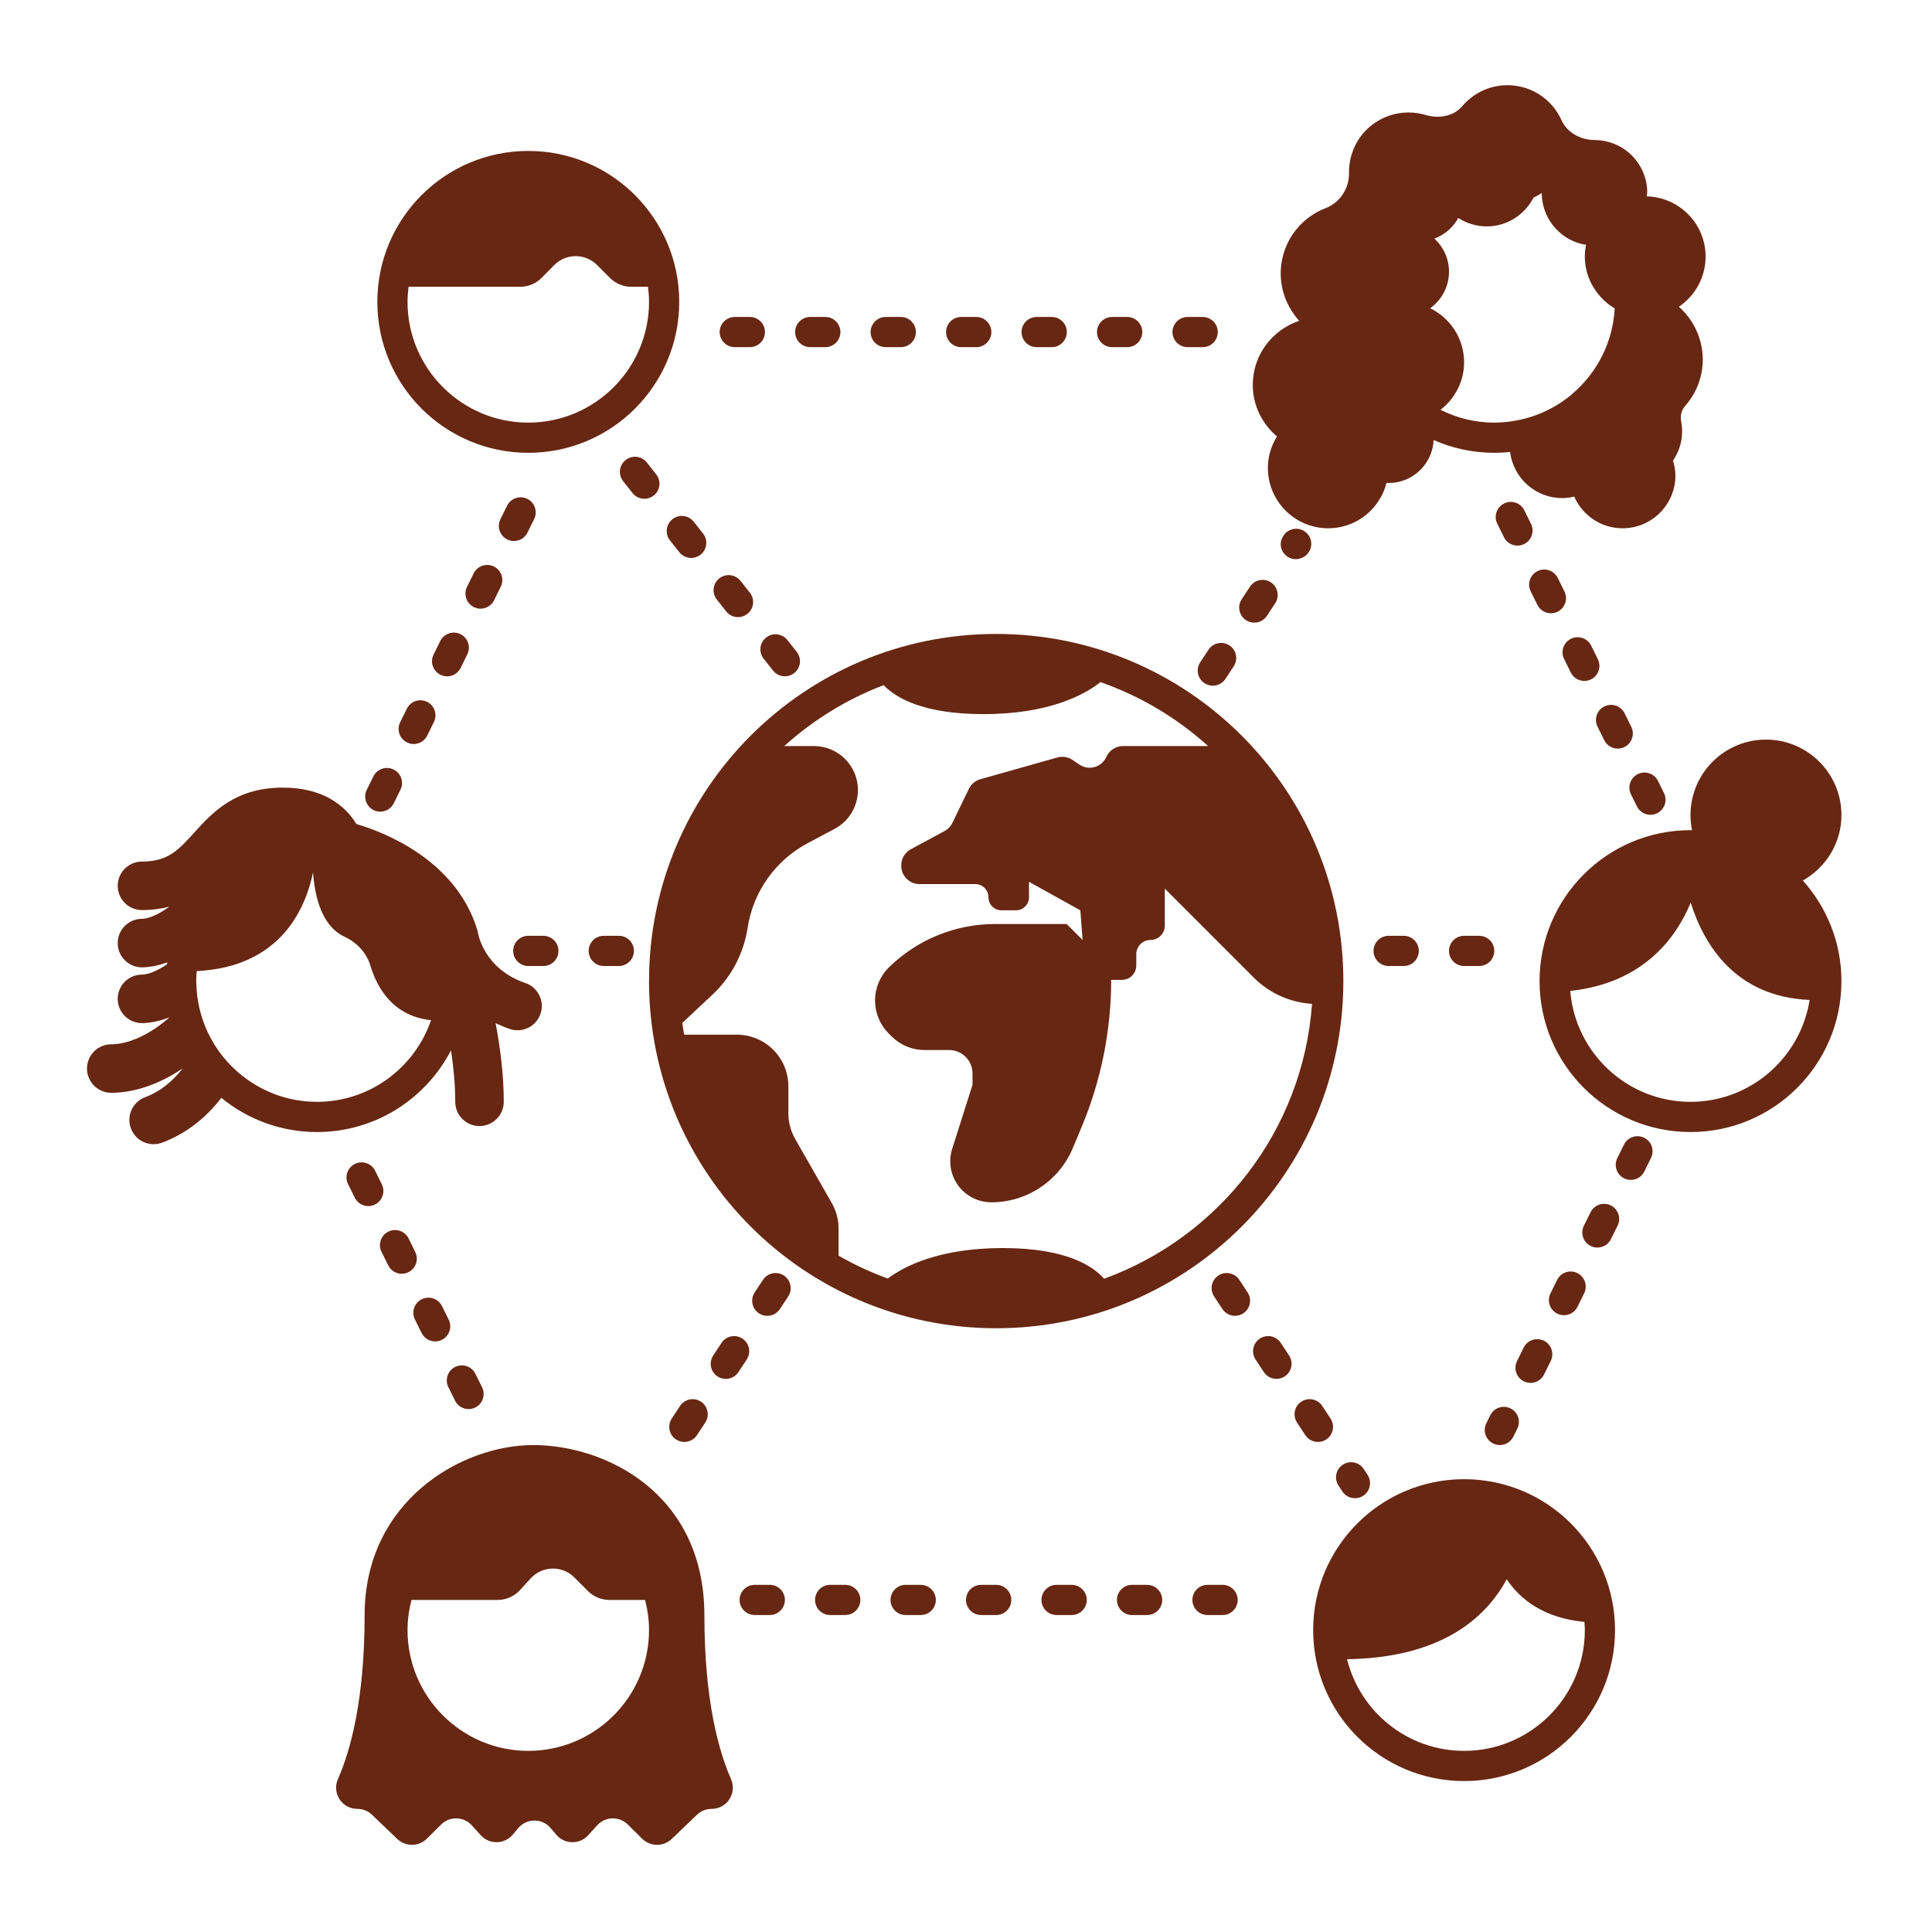
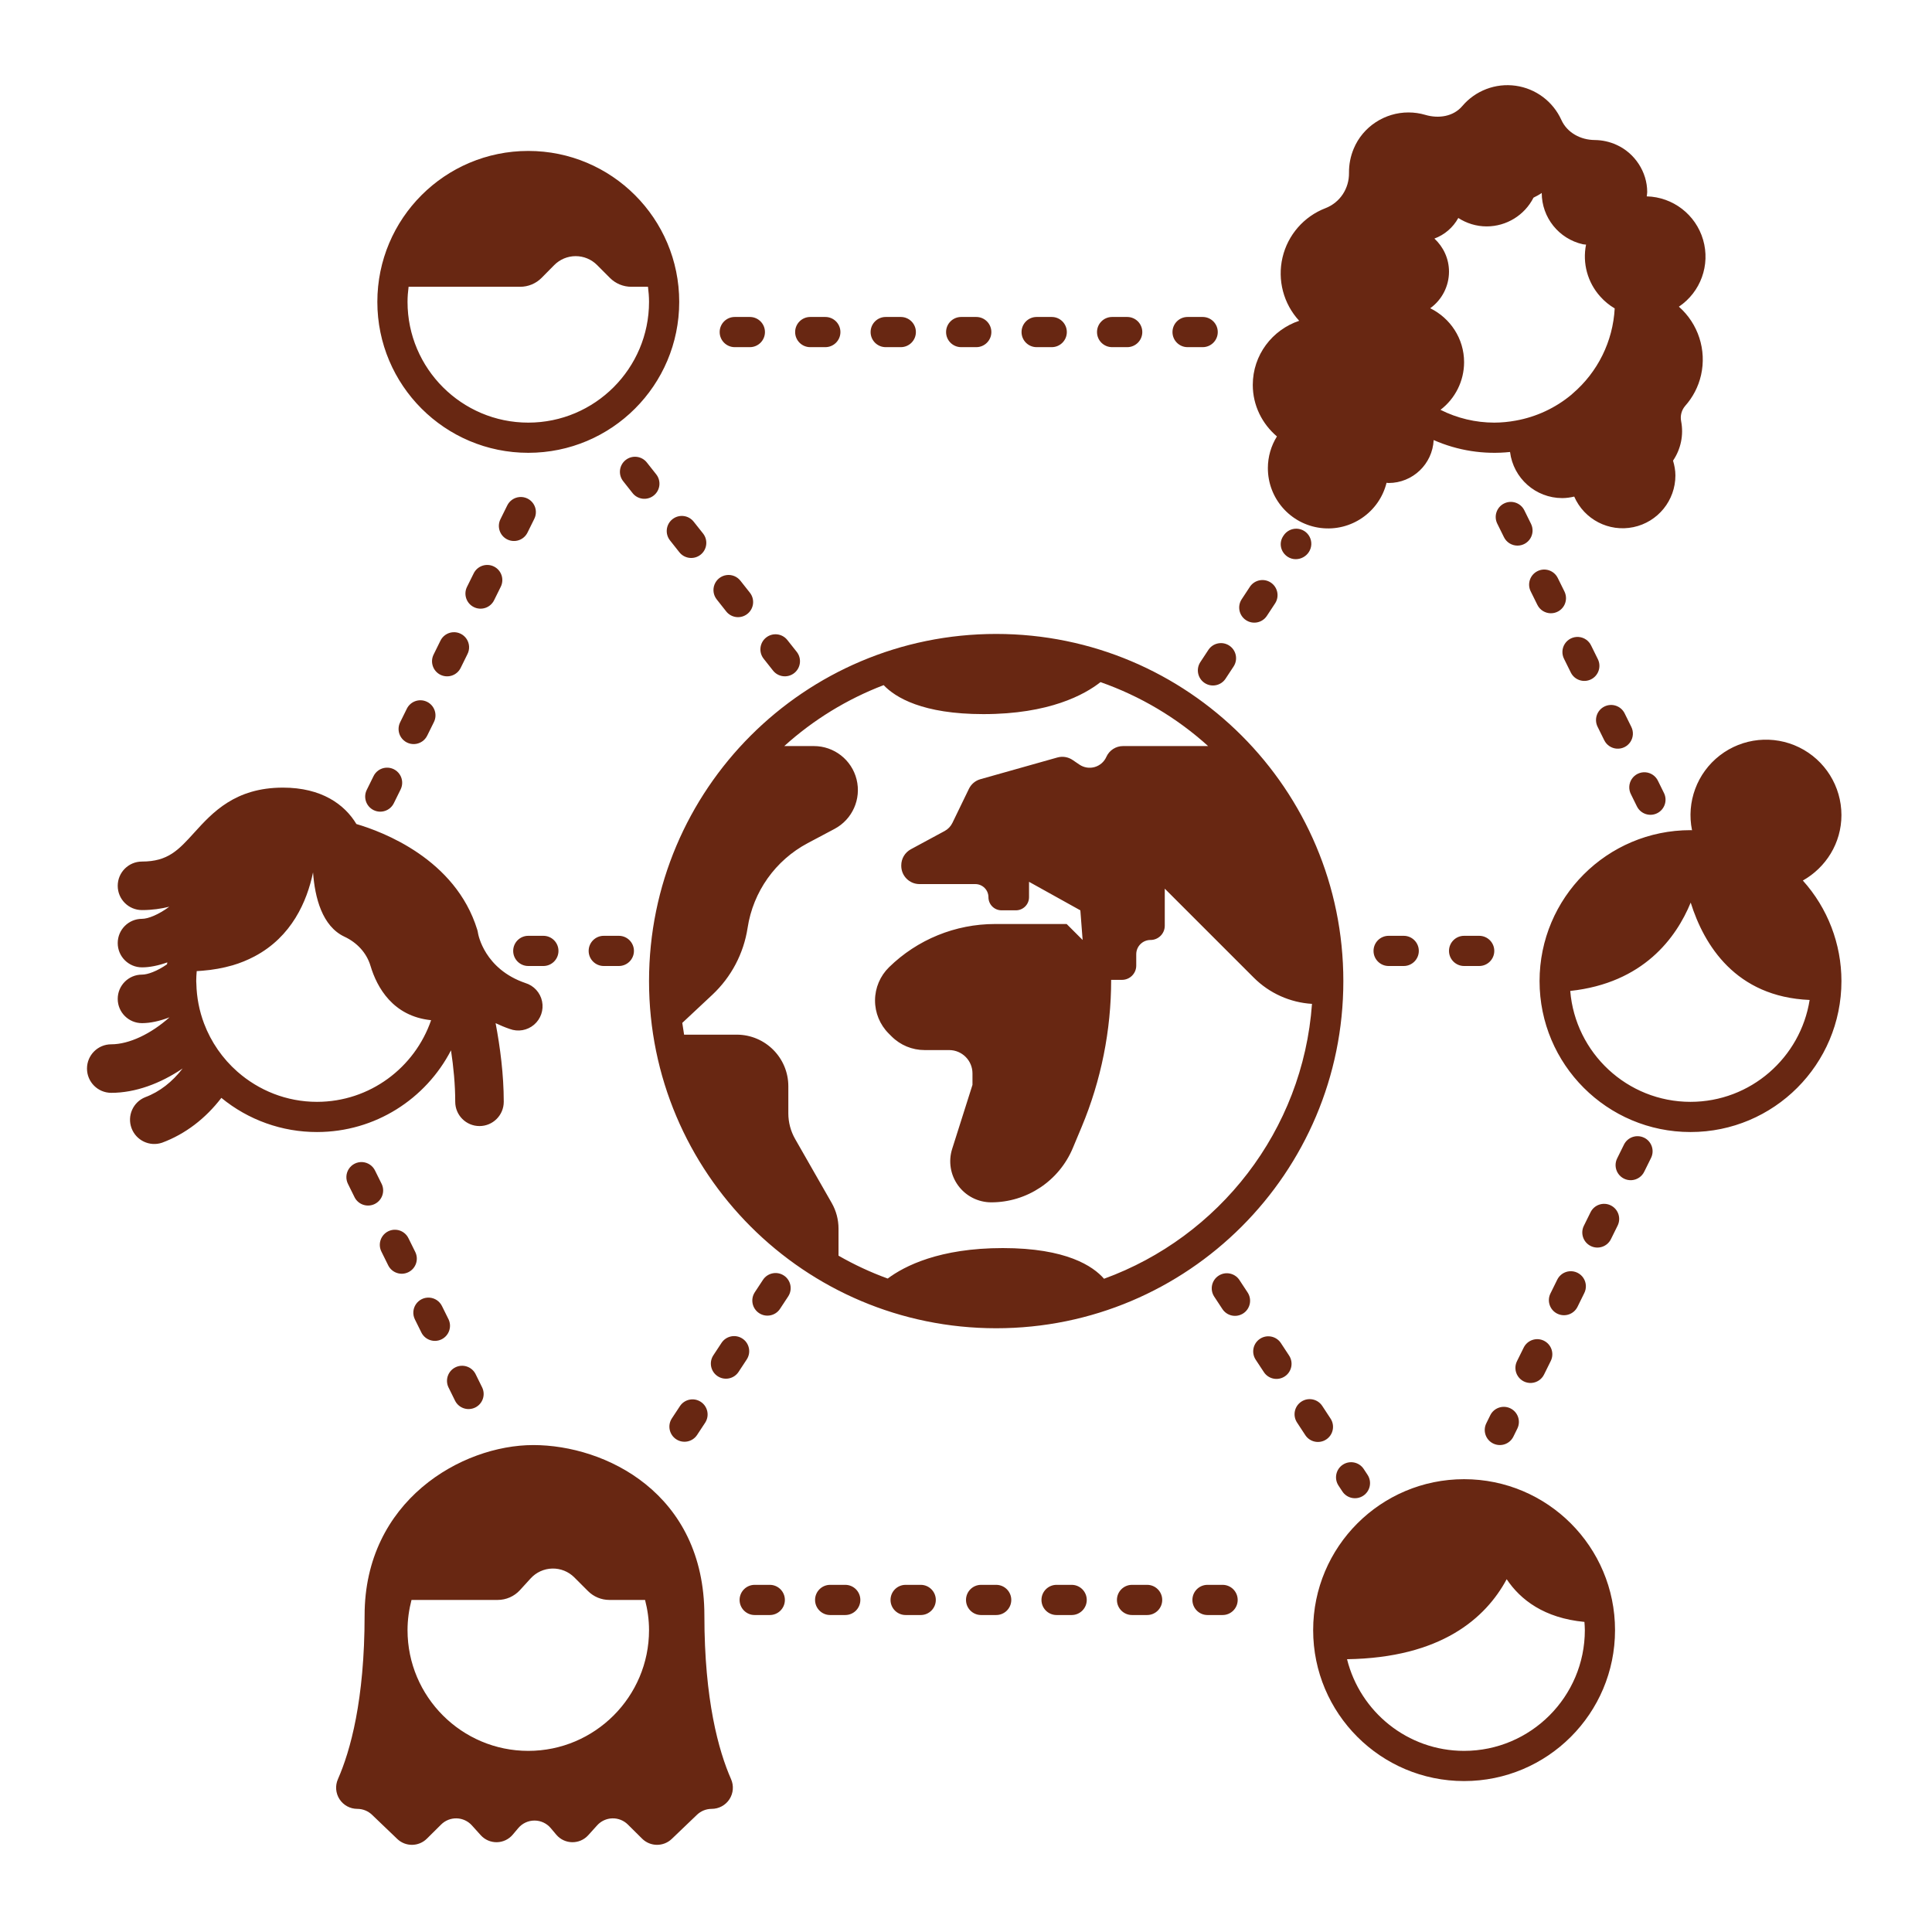
- <svg xmlns="http://www.w3.org/2000/svg" height="100px" width="100px" fill="#682712" version="1.1" x="0px" y="0px" viewBox="0 0 128 128" style="enable-background:new 0 0 128 128;" xml:space="preserve">
-   <g>
-     <path d="M46.667,107.023c0-8.108-6.574-11.284-11.333-11.284   c-4.758,0-11.178,3.7-11.178,11.284c0,5.614-0.946,8.982-1.766,10.847   c-0.41,0.933,0.265,1.972,1.284,1.972c0.362,0,0.711,0.14,0.972,0.391   l1.672,1.602c0.55,0.527,1.421,0.52,1.962-0.017l0.947-0.939   c0.569-0.564,1.495-0.539,2.032,0.055l0.592,0.655   c0.571,0.632,1.568,0.614,2.117-0.037l0.367-0.436   c0.562-0.666,1.588-0.666,2.149,0l0.368,0.436   c0.549,0.651,1.546,0.668,2.117,0.037l0.593-0.655   c0.538-0.594,1.463-0.62,2.032-0.055l0.947,0.939   c0.541,0.537,1.412,0.544,1.962,0.017l1.672-1.602   c0.262-0.251,0.61-0.391,0.972-0.391c1.019,0,1.694-1.04,1.284-1.972   C47.613,116.005,46.667,112.637,46.667,107.023z M43,108c0,4.411-3.589,8-8,8s-8-3.589-8-8   c0-0.692,0.098-1.359,0.263-2h5.71c0.562,0,1.098-0.237,1.477-0.652l0.708-0.776   c0.769-0.842,2.085-0.872,2.891-0.066l0.908,0.908   C39.333,105.789,39.842,106,40.372,106h2.365C42.902,106.641,43,107.308,43,108z" />
-     <path d="M35,30c5.523,0,10-4.477,10-10s-4.477-10-10-10s-10,4.477-10,10S29.477,30,35,30z M35,28   c-4.411,0-8-3.589-8-8c0-0.339,0.028-0.672,0.069-1h7.394   c0.535,0,1.047-0.214,1.423-0.595l0.83-0.84   c0.78-0.79,2.053-0.794,2.837-0.009l0.858,0.858   C40.788,18.789,41.296,19,41.827,19h1.104C42.972,19.328,43,19.661,43,20   C43,24.411,39.411,28,35,28z" />
-     <path d="M43,65c0,12.703,10.297,23,23,23s23-10.297,23-23c0-12.703-10.297-23-23-23S43,52.297,43,65z    M58.544,45.392c0.782,0.82,2.58,1.92,6.609,1.92   c4.369,0,6.707-1.292,7.758-2.12c2.663,0.932,5.076,2.383,7.129,4.236h-5.636   c-0.478,0-0.911,0.282-1.106,0.718c-0.306,0.689-1.161,0.933-1.785,0.51   l-0.453-0.307c-0.295-0.2-0.664-0.26-1.008-0.163l-5.099,1.438   c-0.333,0.094-0.61,0.326-0.761,0.637l-1.093,2.257   c-0.111,0.229-0.291,0.417-0.514,0.537l-2.24,1.21   c-0.391,0.211-0.635,0.62-0.635,1.064v0.034c0,0.668,0.542,1.21,1.21,1.21   h3.696c0.48,0,0.869,0.389,0.869,0.869c0,0.48,0.389,0.869,0.869,0.869h0.951   c0.48,0,0.869-0.389,0.869-0.869v-1.02l3.401,1.889l0.151,1.965l-1.058-1.058   H65.922c-2.624,0-5.145,1.028-7.02,2.863c-0.594,0.581-0.928,1.376-0.928,2.206   c0,0.819,0.325,1.604,0.904,2.183l0.194,0.194   c0.579,0.579,1.364,0.904,2.183,0.904h1.629c0.854,0,1.547,0.693,1.547,1.547   v0.758l-1.347,4.244c-0.307,0.968-0.049,2.026,0.669,2.744v0   c0.51,0.51,1.201,0.796,1.922,0.796c2.362,0,4.493-1.419,5.404-3.598   l0.585-1.4c1.29-3.086,1.954-6.398,1.954-9.742h0.718   c0.522,0,0.945-0.423,0.945-0.945v-0.752c0-0.522,0.423-0.945,0.945-0.945   s0.945-0.423,0.945-0.945v-2.456l5.902,5.902   c1.032,1.032,2.404,1.641,3.852,1.732c-0.602,8.407-6.164,15.444-13.777,18.212   c-0.72-0.828-2.486-2.033-6.708-2.033c-4.198,0-6.516,1.192-7.624,2.019   c-1.135-0.415-2.225-0.919-3.259-1.515v-1.794c0-0.595-0.155-1.18-0.451-1.696   l-2.424-4.243c-0.295-0.517-0.45-1.101-0.45-1.696v-1.794   c0-0.929-0.378-1.818-1.048-2.463c-0.637-0.614-1.487-0.956-2.372-0.956h-3.487   c-0.044-0.259-0.085-0.519-0.12-0.781l1.989-1.861   c1.256-1.175,2.079-2.738,2.339-4.437c0.366-2.394,1.842-4.474,3.98-5.609   l1.78-0.945c0.952-0.506,1.547-1.496,1.547-2.574   c0-1.609-1.305-2.914-2.914-2.914h-1.966   C53.872,47.703,56.096,46.327,58.544,45.392z" />
-     <path d="M84.601,28.915C84.227,29.524,84,30.233,84,31c0,2.209,1.791,4,4,4   c1.867,0,3.422-1.284,3.863-3.014C91.909,31.988,91.953,32,92,32   c1.604,0,2.902-1.262,2.984-2.845C96.214,29.695,97.571,30,99,30   c0.353,0,0.701-0.019,1.045-0.055C100.266,31.665,101.719,33,103.5,33   c0.275,0,0.539-0.039,0.796-0.099C104.837,34.135,106.066,35,107.5,35   c1.933,0,3.5-1.567,3.5-3.5c0-0.343-0.065-0.668-0.157-0.982   c0.235-0.349,0.416-0.744,0.514-1.179c0.11-0.486,0.112-0.97,0.022-1.429   c-0.07-0.362,0.025-0.744,0.269-1.02c0.5-0.564,0.871-1.254,1.049-2.041   c0.389-1.723-0.232-3.434-1.467-4.529C112.298,19.601,113,18.383,113,17   c0-2.175-1.738-3.935-3.9-3.99c0.008-0.097,0.032-0.187,0.032-0.286   c-0.001-1.331-0.82-2.582-2.033-3.127c-0.478-0.215-0.967-0.316-1.442-0.319   c-0.933-0.006-1.825-0.478-2.211-1.328c-0.49-1.081-1.46-1.927-2.708-2.209   c-1.477-0.334-2.943,0.212-3.86,1.291c-0.593,0.697-1.571,0.84-2.449,0.58   c-0.346-0.103-0.717-0.159-1.11-0.16c-1.574-0.004-3.027,0.944-3.631,2.398   c-0.221,0.532-0.32,1.074-0.312,1.6c0.014,1.037-0.591,1.968-1.557,2.343   c-1.394,0.541-2.5,1.736-2.855,3.306c-0.349,1.543,0.123,3.068,1.111,4.156   C84.292,21.852,83,23.516,83,25.5C83,26.875,83.629,28.09,84.601,28.915z M97,24   c0-1.576-0.919-2.926-2.244-3.578C95.507,19.877,96,18.999,96,18   c0-0.87-0.376-1.646-0.967-2.194c0.68-0.25,1.236-0.738,1.582-1.364   C97.16,14.791,97.805,15,98.5,15c1.355,0,2.517-0.778,3.099-1.905   c0.188-0.094,0.375-0.19,0.545-0.311c0.004,1.594,1.098,3.032,2.719,3.398   c0.073,0.016,0.145,0.012,0.217,0.024C105.028,16.463,105,16.728,105,17   c0,1.02,0.393,1.94,1.021,2.646c0.276,0.311,0.597,0.574,0.957,0.787   c-0.121,2.252-1.172,4.257-2.781,5.637c-0.031,0.027-0.059,0.056-0.091,0.083   c-1.039,0.864-2.3,1.464-3.683,1.713C99.96,27.949,99.486,28,99,28   c-1.281,0-2.489-0.31-3.564-0.848C96.381,26.42,97,25.287,97,24z" />
-     <path d="M97,98c-5.523,0-10,4.477-10,10c0,5.523,4.477,10,10,10s10-4.477,10-10   C107,102.477,102.523,98,97,98z M97,116c-3.746,0-6.89-2.591-7.755-6.073   c6.226-0.093,9.182-2.711,10.578-5.299c0.909,1.362,2.481,2.573,5.15,2.828   C104.985,107.636,105,107.816,105,108C105,112.411,101.411,116,97,116z" />
-     <path d="M122,54c0-2.761-2.239-5-5-5s-5,2.239-5,5c0,0.344,0.035,0.68,0.101,1.005   C112.067,55.005,112.034,55,112,55c-5.523,0-10,4.477-10,10s4.477,10,10,10s10-4.477,10-10   c0-2.563-0.972-4.893-2.557-6.662C120.962,57.48,122,55.869,122,54z M112,73   c-4.191,0-7.633-3.241-7.967-7.348c4.853-0.523,7.026-3.533,7.98-5.852   c0.882,2.808,2.97,6.244,7.879,6.45C119.289,70.068,115.985,73,112,73z" />
-     <path d="M29.88,69.587c0.166,1.098,0.281,2.265,0.281,3.41   c0,0.888,0.719,1.607,1.607,1.607c0.888,0,1.607-0.72,1.607-1.607   c0-1.802-0.239-3.626-0.54-5.21c0.294,0.138,0.6,0.269,0.934,0.383   c0.172,0.059,0.347,0.087,0.519,0.087c0.669,0,1.293-0.421,1.521-1.089   c0.287-0.84-0.162-1.753-1.002-2.04c-2.711-0.925-3.12-3.209-3.134-3.286   c-0.012-0.085-0.03-0.169-0.056-0.251c-1.445-4.687-6.281-6.491-8.006-6.997   c-0.776-1.295-2.302-2.413-4.865-2.413c-3.173,0-4.673,1.654-5.878,2.983   c-1.046,1.154-1.738,1.916-3.462,1.916c-0.888,0-1.607,0.72-1.607,1.607   c0,0.888,0.719,1.607,1.607,1.607c0.68,0,1.269-0.089,1.809-0.222   c-0.711,0.524-1.398,0.803-1.809,0.803c-0.888,0-1.607,0.72-1.607,1.607   c0,0.888,0.719,1.607,1.607,1.607c0.505,0,1.079-0.115,1.678-0.33   c-0.005,0.043-0.015,0.084-0.02,0.128c-0.656,0.453-1.276,0.683-1.658,0.683   c-0.888,0-1.607,0.72-1.607,1.607c0,0.888,0.719,1.607,1.607,1.607   c0.546,0,1.172-0.135,1.824-0.385c-1.224,1.094-2.675,1.788-3.86,1.788   c-0.888,0-1.607,0.72-1.607,1.607s0.719,1.607,1.607,1.607   c1.594,0,3.248-0.611,4.728-1.613c-0.682,0.884-1.522,1.548-2.479,1.903   c-0.832,0.308-1.257,1.233-0.948,2.066c0.241,0.648,0.854,1.049,1.507,1.049   c0.186,0,0.375-0.032,0.559-0.101c1.539-0.57,2.878-1.601,3.928-2.971   C16.39,74.15,18.596,75,21,75C24.868,75,28.216,72.8,29.88,69.587z M21,73   c-2.021,0-3.863-0.759-5.273-1.999c-0.633-0.557-1.176-1.211-1.608-1.941   c-0.233-0.393-0.432-0.807-0.595-1.239c-0.177-0.469-0.312-0.957-0.399-1.462   c-0.066-0.382-0.105-0.773-0.115-1.171C13.008,65.125,13,65.063,13,65   c0-0.223,0.016-0.443,0.033-0.661c0.13-0.007,0.256-0.016,0.381-0.027   c0.735-0.062,1.404-0.183,2.003-0.36c0.531-0.157,1.007-0.357,1.442-0.587   c2.471-1.304,3.481-3.651,3.88-5.566c0.121,1.674,0.602,3.566,2.081,4.259   c0.823,0.386,1.467,1.064,1.726,1.935c0.423,1.419,1.482,3.339,4.013,3.596   C27.482,70.732,24.504,73,21,73z" />
-     <path d="M78.68,23h1c0.553,0,1-0.448,1-1s-0.447-1-1-1h-1c-0.553,0-1,0.448-1,1   S78.127,23,78.68,23z" />
-     <path d="M48.68,23h1c0.553,0,1-0.448,1-1s-0.447-1-1-1h-1c-0.553,0-1,0.448-1,1   S48.127,23,48.68,23z" />
-     <path d="M58.68,23h1c0.553,0,1-0.448,1-1s-0.447-1-1-1h-1c-0.553,0-1,0.448-1,1   S58.127,23,58.68,23z" />
-     <path d="M63.68,23h1c0.553,0,1-0.448,1-1s-0.447-1-1-1h-1c-0.553,0-1,0.448-1,1   S63.127,23,63.68,23z" />
-     <path d="M68.68,23h1c0.553,0,1-0.448,1-1s-0.447-1-1-1h-1c-0.553,0-1,0.448-1,1   S68.127,23,68.68,23z" />
-     <path d="M73.68,23h1c0.553,0,1-0.448,1-1s-0.447-1-1-1h-1c-0.553,0-1,0.448-1,1   S73.127,23,73.68,23z" />
-     <path d="M53.68,23h1c0.553,0,1-0.448,1-1s-0.447-1-1-1h-1c-0.553,0-1,0.448-1,1   S53.127,23,53.68,23z" />
-     <path d="M71,105h-1c-0.553,0-1,0.448-1,1s0.447,1,1,1h1c0.553,0,1-0.448,1-1S71.553,105,71,105z" />
-     <path d="M66,105h-1c-0.553,0-1,0.448-1,1s0.447,1,1,1h1c0.553,0,1-0.448,1-1S66.553,105,66,105z" />
-     <path d="M61,105h-1c-0.553,0-1,0.448-1,1s0.447,1,1,1h1c0.553,0,1-0.448,1-1S61.553,105,61,105z" />
-     <path d="M76,105h-1c-0.553,0-1,0.448-1,1s0.447,1,1,1h1c0.553,0,1-0.448,1-1S76.553,105,76,105z" />
-     <path d="M51,105h-1c-0.553,0-1,0.448-1,1s0.447,1,1,1h1c0.553,0,1-0.448,1-1S51.553,105,51,105z" />
-     <path d="M56,105h-1c-0.553,0-1,0.448-1,1s0.447,1,1,1h1c0.553,0,1-0.448,1-1S56.553,105,56,105z" />
-     <path d="M81,105h-1c-0.553,0-1,0.448-1,1s0.447,1,1,1h1c0.553,0,1-0.448,1-1S81.553,105,81,105z" />
-     <path d="M41,62h-1c-0.553,0-1,0.448-1,1s0.447,1,1,1h1c0.553,0,1-0.448,1-1S41.553,62,41,62z" />
-     <path d="M35,64h1c0.553,0,1-0.448,1-1s-0.447-1-1-1h-1c-0.553,0-1,0.448-1,1S34.447,64,35,64z" />
-     <path d="M92,62c-0.553,0-1,0.448-1,1s0.447,1,1,1h1c0.553,0,1-0.448,1-1s-0.447-1-1-1H92z" />
-     <path d="M99,63c0-0.552-0.447-1-1-1h-1c-0.553,0-1,0.448-1,1s0.447,1,1,1h1C98.553,64,99,63.552,99,63   z" />
-     <path d="M27.934,88.315c0.175,0.353,0.529,0.557,0.897,0.557   c0.148,0,0.3-0.033,0.442-0.104c0.495-0.245,0.698-0.845,0.453-1.34   l-0.443-0.896c-0.246-0.495-0.844-0.698-1.34-0.453   c-0.495,0.245-0.698,0.845-0.453,1.34L27.934,88.315z" />
-     <path d="M25.719,83.831c0.174,0.353,0.528,0.558,0.897,0.558   c0.148,0,0.299-0.033,0.441-0.103c0.495-0.245,0.699-0.844,0.454-1.339   l-0.442-0.896c-0.244-0.495-0.842-0.697-1.339-0.455   c-0.495,0.245-0.699,0.844-0.454,1.339L25.719,83.831z" />
-     <path d="M30.147,92.797c0.174,0.353,0.528,0.558,0.897,0.558   c0.148,0,0.299-0.033,0.441-0.103c0.495-0.245,0.699-0.844,0.454-1.339   l-0.442-0.896c-0.243-0.495-0.842-0.697-1.339-0.455   c-0.495,0.245-0.699,0.844-0.454,1.339L30.147,92.797z" />
-     <path d="M24.854,77.566c-0.246-0.495-0.844-0.698-1.34-0.453   c-0.495,0.245-0.698,0.845-0.453,1.34l0.443,0.896   c0.175,0.353,0.529,0.557,0.897,0.557c0.148,0,0.3-0.033,0.442-0.104   c0.495-0.245,0.698-0.845,0.453-1.34L24.854,77.566z" />
-     <path d="M98.926,95.635c0.143,0.07,0.293,0.104,0.441,0.104   c0.369,0,0.724-0.205,0.897-0.558l0.263-0.532   c0.245-0.495,0.041-1.095-0.454-1.339c-0.493-0.245-1.095-0.041-1.339,0.454   l-0.263,0.532C98.227,94.792,98.431,95.391,98.926,95.635z" />
-     <path d="M106.718,79.861c-0.497-0.245-1.095-0.041-1.34,0.453l-0.443,0.896   c-0.245,0.495-0.042,1.095,0.453,1.34c0.143,0.07,0.294,0.104,0.442,0.104   c0.368,0,0.723-0.204,0.897-0.557l0.443-0.896   C107.416,80.706,107.213,80.106,106.718,79.861z" />
-     <path d="M103.175,87.034c0.143,0.07,0.293,0.103,0.441,0.103   c0.369,0,0.724-0.205,0.897-0.558l0.442-0.896   c0.245-0.495,0.041-1.095-0.454-1.339c-0.495-0.243-1.095-0.041-1.339,0.455   l-0.442,0.896C102.476,86.19,102.68,86.79,103.175,87.034z" />
-     <path d="M108.931,75.378c-0.496-0.242-1.095-0.041-1.339,0.455l-0.442,0.896   c-0.245,0.495-0.041,1.095,0.454,1.339c0.143,0.07,0.293,0.103,0.441,0.103   c0.369,0,0.724-0.205,0.897-0.558l0.442-0.896   C109.63,76.222,109.426,75.623,108.931,75.378z" />
-     <path d="M102.289,88.827c-0.497-0.245-1.095-0.042-1.34,0.453l-0.443,0.896   c-0.245,0.495-0.042,1.095,0.453,1.34c0.143,0.07,0.294,0.104,0.442,0.104   c0.368,0,0.723-0.204,0.897-0.557l0.443-0.896   C102.987,89.672,102.784,89.072,102.289,88.827z" />
-     <path d="M104.069,44.556c0.174,0.353,0.528,0.558,0.897,0.558   c0.148,0,0.299-0.033,0.441-0.103c0.495-0.245,0.699-0.844,0.454-1.339   l-0.442-0.896c-0.244-0.496-0.843-0.699-1.339-0.455   c-0.495,0.245-0.699,0.844-0.454,1.339L104.069,44.556z" />
-     <path d="M102.753,40.631c0.148,0,0.3-0.033,0.442-0.104   c0.495-0.245,0.698-0.845,0.453-1.34l-0.443-0.896   c-0.246-0.495-0.844-0.699-1.34-0.453c-0.495,0.245-0.698,0.845-0.453,1.34   l0.443,0.896C102.03,40.427,102.385,40.631,102.753,40.631z" />
-     <path d="M100.538,36.148c0.148,0,0.299-0.033,0.441-0.103   c0.495-0.245,0.699-0.844,0.454-1.339l-0.442-0.896   c-0.244-0.496-0.842-0.699-1.339-0.455c-0.495,0.245-0.699,0.844-0.454,1.339   l0.442,0.896C99.814,35.943,100.169,36.148,100.538,36.148z" />
-     <path d="M106.284,49.04c0.175,0.353,0.528,0.557,0.897,0.557   c0.148,0,0.3-0.033,0.442-0.104c0.495-0.245,0.698-0.845,0.453-1.339   l-0.443-0.897c-0.245-0.495-0.843-0.698-1.34-0.454   c-0.495,0.245-0.698,0.845-0.453,1.339L106.284,49.04z" />
-     <path d="M108.45,53.425c0.174,0.353,0.528,0.558,0.897,0.558   c0.148,0,0.3-0.033,0.441-0.104c0.495-0.244,0.699-0.844,0.454-1.339   l-0.395-0.799c-0.244-0.495-0.845-0.699-1.339-0.454   c-0.495,0.244-0.699,0.844-0.454,1.339L108.45,53.425z" />
-     <path d="M82.107,84.792c-0.302-0.461-0.921-0.588-1.385-0.286   c-0.461,0.304-0.589,0.924-0.285,1.385l0.55,0.835   c0.191,0.292,0.511,0.45,0.836,0.45c0.188,0,0.379-0.053,0.549-0.165   c0.461-0.304,0.589-0.924,0.285-1.385L82.107,84.792z" />
-     <path d="M84.854,88.97c-0.303-0.46-0.922-0.588-1.385-0.286   c-0.461,0.304-0.589,0.924-0.285,1.385l0.55,0.835   c0.191,0.292,0.511,0.45,0.836,0.45c0.188,0,0.379-0.053,0.549-0.165   c0.461-0.304,0.589-0.924,0.285-1.385L84.854,88.97z" />
-     <path d="M88.965,97.04c-0.461,0.304-0.589,0.924-0.285,1.385l0.254,0.386   c0.191,0.292,0.511,0.45,0.836,0.45c0.188,0,0.38-0.053,0.549-0.165   c0.461-0.304,0.589-0.924,0.285-1.385l-0.254-0.386   C90.048,96.864,89.427,96.736,88.965,97.04z" />
-     <path d="M87.865,95.369c0.462-0.303,0.59-0.923,0.287-1.385l-0.549-0.835   c-0.304-0.461-0.924-0.588-1.385-0.287c-0.462,0.303-0.59,0.923-0.287,1.385   l0.549,0.835c0.192,0.292,0.512,0.451,0.837,0.451   C87.506,95.533,87.696,95.479,87.865,95.369z" />
-     <path d="M49.187,88.685c-0.463-0.303-1.082-0.175-1.385,0.286l-0.55,0.835   c-0.304,0.461-0.176,1.082,0.285,1.385c0.17,0.111,0.36,0.165,0.549,0.165   c0.325,0,0.645-0.158,0.836-0.45l0.55-0.835   C49.775,89.608,49.647,88.988,49.187,88.685z" />
-     <path d="M45.055,93.148l-0.55,0.835c-0.304,0.461-0.176,1.082,0.285,1.385   c0.17,0.111,0.36,0.165,0.549,0.165c0.325,0,0.645-0.158,0.836-0.45   l0.55-0.835c0.304-0.461,0.176-1.082-0.285-1.385   C45.978,92.559,45.357,92.687,45.055,93.148z" />
-     <path d="M51.934,84.507c-0.463-0.302-1.082-0.175-1.385,0.286l-0.55,0.835   c-0.304,0.461-0.176,1.082,0.285,1.385c0.17,0.111,0.36,0.165,0.549,0.165   c0.325,0,0.645-0.158,0.836-0.45l0.55-0.835   C52.522,85.431,52.395,84.811,51.934,84.507z" />
-     <path d="M44.389,35.803l0.621,0.784c0.197,0.249,0.49,0.379,0.785,0.379   c0.217,0,0.437-0.071,0.62-0.216c0.433-0.343,0.506-0.972,0.163-1.405   l-0.621-0.784c-0.343-0.433-0.973-0.507-1.405-0.163   C44.119,34.741,44.046,35.37,44.389,35.803z" />
-     <path d="M48.112,40.507c0.197,0.25,0.489,0.38,0.785,0.38   c0.217,0,0.436-0.07,0.619-0.216c0.434-0.342,0.507-0.971,0.164-1.404   l-0.62-0.784c-0.341-0.432-0.97-0.507-1.404-0.164   c-0.434,0.342-0.507,0.971-0.164,1.404L48.112,40.507z" />
-     <path d="M43.311,32.83c0.434-0.342,0.507-0.971,0.164-1.404l-0.62-0.784   c-0.342-0.433-0.97-0.508-1.404-0.164c-0.434,0.342-0.507,0.971-0.164,1.404   l0.62,0.784c0.197,0.25,0.489,0.38,0.785,0.38   C42.908,33.045,43.127,32.975,43.311,32.83z" />
-     <path d="M50.595,43.644l0.621,0.784c0.197,0.249,0.49,0.379,0.785,0.379   c0.217,0,0.437-0.071,0.62-0.216c0.433-0.343,0.506-0.972,0.163-1.405   l-0.621-0.784c-0.342-0.432-0.973-0.507-1.405-0.163   C50.325,42.582,50.252,43.211,50.595,43.644z" />
-     <path d="M85.034,35.491l-0.027,0.042c-0.299,0.464-0.151,1.062,0.313,1.361   c0.161,0.104,0.344,0.153,0.525,0.153c0.339,0,0.676-0.171,0.87-0.474   c0.299-0.464,0.165-1.083-0.3-1.382C85.952,34.891,85.334,35.025,85.034,35.491   z" />
-     <path d="M82.55,41.087c0.17,0.111,0.36,0.165,0.549,0.165   c0.325,0,0.645-0.158,0.836-0.45l0.55-0.835   c0.304-0.461,0.176-1.082-0.285-1.385c-0.462-0.303-1.082-0.175-1.385,0.286   l-0.55,0.835C81.961,40.163,82.089,40.783,82.55,41.087z" />
-     <path d="M80.067,43.044l-0.55,0.835c-0.304,0.461-0.176,1.082,0.285,1.385   c0.17,0.111,0.36,0.165,0.549,0.165c0.325,0,0.645-0.158,0.836-0.45   l0.55-0.835c0.304-0.461,0.176-1.082-0.285-1.385   C80.989,42.456,80.37,42.583,80.067,43.044z" />
-     <path d="M29.181,44.706c0.143,0.07,0.293,0.103,0.441,0.103   c0.369,0,0.724-0.205,0.897-0.558l0.442-0.897   c0.245-0.496,0.041-1.095-0.454-1.339c-0.496-0.243-1.095-0.04-1.339,0.455   l-0.442,0.897C28.481,43.862,28.686,44.461,29.181,44.706z" />
-     <path d="M24.752,53.672c0.143,0.07,0.293,0.103,0.441,0.103   c0.369,0,0.724-0.205,0.897-0.558l0.442-0.896   c0.245-0.495,0.041-1.095-0.454-1.339c-0.496-0.242-1.095-0.04-1.339,0.455   l-0.442,0.896C24.053,52.828,24.257,53.427,24.752,53.672z" />
-     <path d="M31.394,40.222c0.143,0.07,0.294,0.104,0.442,0.104   c0.368,0,0.723-0.204,0.897-0.557l0.443-0.896   c0.245-0.495,0.042-1.095-0.453-1.34c-0.496-0.245-1.095-0.042-1.34,0.453   l-0.443,0.896C30.695,39.377,30.898,39.977,31.394,40.222z" />
-     <path d="M28.295,46.499c-0.497-0.244-1.095-0.042-1.34,0.454l-0.443,0.897   c-0.245,0.495-0.042,1.095,0.453,1.339c0.143,0.07,0.294,0.104,0.442,0.104   c0.369,0,0.723-0.204,0.897-0.557l0.443-0.897   C28.993,47.343,28.79,46.743,28.295,46.499z" />
-     <path d="M33.609,35.74c0.143,0.07,0.293,0.103,0.441,0.103   c0.369,0,0.724-0.205,0.897-0.558l0.442-0.896   c0.245-0.495,0.041-1.095-0.454-1.339c-0.497-0.243-1.096-0.04-1.339,0.455   l-0.442,0.896C32.91,34.896,33.114,35.495,33.609,35.74z" />
-   </g>
+ <svg xmlns="http://www.w3.org/2000/svg" fill="#682712" height="100" viewBox="0 0 128 128" width="100">
+   <path d="M46.667 107.023c0-8.108-6.575-11.284-11.333-11.284s-11.178 3.7-11.178 11.284c0 5.614-.946 8.982-1.766 10.847a1.402 1.402 0 0 0 1.284 1.972c.362 0 .71.14.972.39l1.672 1.602c.55.528 1.42.52 1.962-.016l.948-.94a1.406 1.406 0 0 1 2.032.055l.592.656a1.406 1.406 0 0 0 2.117-.037l.368-.436a1.406 1.406 0 0 1 2.15 0l.367.436c.549.65 1.546.668 2.117.037l.592-.656a1.406 1.406 0 0 1 2.032-.055l.948.94a1.406 1.406 0 0 0 1.962.016l1.672-1.601c.261-.25.61-.391.972-.391a1.402 1.402 0 0 0 1.284-1.972c-.82-1.865-1.766-5.233-1.766-10.847zM43 108c0 4.411-3.589 8-8 8s-8-3.589-8-8c0-.692.098-1.36.263-2h5.71a2 2 0 0 0 1.477-.652l.708-.776a2 2 0 0 1 2.892-.066l.908.908a2 2 0 0 0 1.414.586h2.365c.165.64.263 1.308.263 2zM35 30c5.523 0 10-4.477 10-10s-4.477-10-10-10-10 4.477-10 10 4.477 10 10 10zm0-2c-4.411 0-8-3.589-8-8 0-.34.028-.672.07-1h7.394a2 2 0 0 0 1.423-.595l.83-.84a2 2 0 0 1 2.837-.01l.858.86a2 2 0 0 0 1.415.585h1.104c.04.328.069.66.069 1 0 4.411-3.589 8-8 8zM43 65c0 12.703 10.297 23 23 23s23-10.297 23-23-10.297-23-23-23-23 10.297-23 23zm15.544-19.608c.782.82 2.58 1.92 6.61 1.92 4.368 0 6.706-1.292 7.757-2.12a20.986 20.986 0 0 1 7.13 4.237h-5.637a1.21 1.21 0 0 0-1.106.718 1.21 1.21 0 0 1-1.784.51l-.453-.308a1.21 1.21 0 0 0-1.008-.163l-5.099 1.438a1.21 1.21 0 0 0-.76.637L63.1 54.518a1.21 1.21 0 0 1-.514.538l-2.24 1.21a1.21 1.21 0 0 0-.635 1.064v.033c0 .669.541 1.21 1.21 1.21h3.696c.48 0 .87.39.87.87s.388.868.868.868h.951c.48 0 .87-.389.87-.869v-1.02l3.4 1.89.151 1.964-1.058-1.058h-4.748a10.038 10.038 0 0 0-7.02 2.864 3.087 3.087 0 0 0-.024 4.389l.194.194a3.087 3.087 0 0 0 2.183.905h1.629c.854 0 1.546.692 1.546 1.546v.759l-1.346 4.243a2.718 2.718 0 0 0 2.59 3.54 5.857 5.857 0 0 0 5.404-3.597l.586-1.4a25.26 25.26 0 0 0 1.954-9.743h.718a.945.945 0 0 0 .944-.945v-.752c0-.522.423-.945.945-.945s.945-.422.945-.944v-2.456l5.902 5.901a5.97 5.97 0 0 0 3.852 1.732c-.603 8.407-6.165 15.444-13.778 18.212-.72-.828-2.486-2.033-6.708-2.033-4.198 0-6.516 1.191-7.624 2.019a20.891 20.891 0 0 1-3.259-1.515v-1.794a3.42 3.42 0 0 0-.45-1.696l-2.425-4.243a3.42 3.42 0 0 1-.45-1.696v-1.794a3.419 3.419 0 0 0-3.42-3.42h-3.486a21.064 21.064 0 0 1-.12-.78l1.989-1.861a7.661 7.661 0 0 0 2.339-4.437 7.662 7.662 0 0 1 3.98-5.61l1.78-.945a2.914 2.914 0 0 0-1.366-5.487H51.96a21 21 0 0 1 6.584-4.037zM84.6 28.915A3.965 3.965 0 0 0 84 31a3.991 3.991 0 0 0 7.863.986c.046.002.09.014.137.014a2.992 2.992 0 0 0 2.984-2.845 9.956 9.956 0 0 0 5.06.79A3.489 3.489 0 0 0 103.5 33c.275 0 .54-.04.796-.1A3.498 3.498 0 0 0 111 31.5c0-.343-.065-.668-.157-.982a3.467 3.467 0 0 0 .537-2.608 1.2 1.2 0 0 1 .269-1.02c.5-.564.871-1.254 1.05-2.041a4.669 4.669 0 0 0-1.468-4.53 3.996 3.996 0 0 0-2.13-7.309c.007-.097.032-.186.031-.286 0-1.33-.82-2.582-2.033-3.127a3.564 3.564 0 0 0-1.442-.32c-.933-.006-1.825-.478-2.211-1.328a3.923 3.923 0 0 0-6.568-.919c-.593.697-1.571.84-2.449.58a3.93 3.93 0 0 0-1.11-.16c-1.574-.004-3.027.944-3.631 2.398a4.016 4.016 0 0 0-.313 1.6c.015 1.037-.59 1.968-1.557 2.343a4.632 4.632 0 0 0-1.744 7.462C84.292 21.852 83 23.516 83 25.5c0 1.375.63 2.59 1.6 3.415zM97 24c0-1.576-.92-2.926-2.244-3.578A2.989 2.989 0 0 0 96 18c0-.87-.376-1.646-.967-2.194a2.99 2.99 0 0 0 1.583-1.364c.544.35 1.189.558 1.884.558a3.486 3.486 0 0 0 3.099-1.905c.187-.094.374-.19.545-.311a3.492 3.492 0 0 0 2.719 3.398c.073.017.144.012.217.024a3.968 3.968 0 0 0 .941 3.44c.276.311.597.575.957.787a7.977 7.977 0 0 1-2.781 5.637c-.031.027-.06.057-.091.083a7.969 7.969 0 0 1-3.683 1.713A7.99 7.99 0 0 1 99 28a7.94 7.94 0 0 1-3.564-.848A3.978 3.978 0 0 0 97 24zM97 98c-5.523 0-10 4.477-10 10s4.477 10 10 10 10-4.477 10-10-4.477-10-10-10zm0 18c-3.746 0-6.89-2.591-7.755-6.073 6.225-.093 9.182-2.711 10.577-5.3.91 1.362 2.481 2.574 5.15 2.829.013.18.028.36.028.544 0 4.411-3.589 8-8 8zM122 54a5 5 0 1 0-9.899 1.005c-.034 0-.067-.005-.101-.005-5.523 0-10 4.477-10 10s4.477 10 10 10 10-4.477 10-10a9.95 9.95 0 0 0-2.557-6.662C120.962 57.48 122 55.869 122 54zm-10 19c-4.191 0-7.633-3.241-7.967-7.348 4.853-.523 7.026-3.532 7.98-5.852.883 2.808 2.97 6.244 7.88 6.45-.604 3.818-3.908 6.75-7.893 6.75zM29.88 69.587c.165 1.098.28 2.265.28 3.41a1.607 1.607 0 1 0 3.215 0c0-1.803-.24-3.627-.54-5.21.294.138.6.27.934.383a1.608 1.608 0 1 0 1.038-3.042c-2.711-.925-3.12-3.209-3.134-3.286a1.591 1.591 0 0 0-.055-.25c-1.446-4.687-6.281-6.492-8.006-6.998-.777-1.295-2.303-2.412-4.865-2.412-3.172 0-4.672 1.654-5.878 2.982-1.046 1.154-1.738 1.916-3.462 1.916a1.607 1.607 0 1 0 0 3.215c.68 0 1.27-.089 1.809-.222-.71.523-1.398.802-1.809.802a1.607 1.607 0 1 0 0 3.215c.505 0 1.08-.115 1.678-.33-.006.043-.015.085-.02.128-.656.453-1.276.683-1.658.683a1.607 1.607 0 1 0 0 3.215c.546 0 1.173-.135 1.824-.386-1.223 1.094-2.674 1.788-3.86 1.788a1.607 1.607 0 0 0 0 3.215c1.595 0 3.248-.612 4.728-1.613-.682.885-1.522 1.548-2.479 1.903a1.608 1.608 0 0 0 1.118 3.014c1.538-.57 2.878-1.601 3.928-2.97A9.957 9.957 0 0 0 21 75c3.868 0 7.216-2.2 8.88-5.413zM21 73c-2.02 0-3.863-.76-5.273-2a8.047 8.047 0 0 1-2.204-3.18 7.93 7.93 0 0 1-.513-2.632c-.002-.063-.01-.125-.01-.188 0-.223.016-.443.033-.661.13-.007.257-.017.382-.027a10.072 10.072 0 0 0 2.003-.36 7.806 7.806 0 0 0 1.442-.587c2.471-1.304 3.482-3.65 3.88-5.566.122 1.674.603 3.566 2.082 4.26.823.385 1.467 1.063 1.726 1.935.424 1.419 1.483 3.339 4.014 3.596C27.482 70.732 24.504 73 21 73zM78.68 23h1a1 1 0 1 0 0-2h-1a1 1 0 1 0 0 2zM48.68 23h1a1 1 0 1 0 0-2h-1a1 1 0 1 0 0 2zM58.68 23h1a1 1 0 1 0 0-2h-1a1 1 0 1 0 0 2zM63.68 23h1a1 1 0 1 0 0-2h-1a1 1 0 1 0 0 2zM68.68 23h1a1 1 0 1 0 0-2h-1a1 1 0 1 0 0 2zM73.68 23h1a1 1 0 1 0 0-2h-1a1 1 0 1 0 0 2zM53.68 23h1a1 1 0 1 0 0-2h-1a1 1 0 1 0 0 2zM71 105h-1a1 1 0 1 0 0 2h1a1 1 0 1 0 0-2zM66 105h-1a1 1 0 1 0 0 2h1a1 1 0 1 0 0-2zM61 105h-1a1 1 0 1 0 0 2h1a1 1 0 1 0 0-2zM76 105h-1a1 1 0 1 0 0 2h1a1 1 0 1 0 0-2zM51 105h-1a1 1 0 1 0 0 2h1a1 1 0 1 0 0-2zM56 105h-1a1 1 0 1 0 0 2h1a1 1 0 1 0 0-2zM81 105h-1a1 1 0 1 0 0 2h1a1 1 0 1 0 0-2zM41 62h-1a1 1 0 1 0 0 2h1a1 1 0 1 0 0-2zM35 64h1a1 1 0 1 0 0-2h-1a1 1 0 1 0 0 2zM92 62a1 1 0 1 0 0 2h1a1 1 0 1 0 0-2zM99 63a1 1 0 0 0-1-1h-1a1 1 0 1 0 0 2h1a1 1 0 0 0 1-1zM27.934 88.315a1.001 1.001 0 0 0 1.793-.887l-.444-.896a1 1 0 1 0-1.793.886zM25.719 83.831a.999.999 0 1 0 1.793-.885l-.443-.896a1 1 0 1 0-1.793.885zM30.147 92.797a.999.999 0 1 0 1.793-.885l-.442-.896a1 1 0 0 0-1.793.884zM24.854 77.566a1 1 0 1 0-1.792.887l.443.896a1.001 1.001 0 0 0 1.793-.887zM98.926 95.635a.999.999 0 0 0 1.339-.454l.262-.532a.999.999 0 1 0-1.793-.885l-.262.532a.999.999 0 0 0 .454 1.34zM106.718 79.861a1 1 0 0 0-1.34.453l-.443.897a1 1 0 1 0 1.793.887l.443-.897a1 1 0 0 0-.453-1.34zM103.175 87.034a1 1 0 0 0 1.339-.454l.442-.897a1 1 0 1 0-1.793-.885l-.442.897a1 1 0 0 0 .454 1.34zM108.93 75.378a1.001 1.001 0 0 0-1.338.455l-.443.896a1 1 0 1 0 1.793.885l.443-.897a1 1 0 0 0-.454-1.34zM102.29 88.827a1 1 0 0 0-1.34.453l-.444.897a1 1 0 1 0 1.793.886l.443-.896a1 1 0 0 0-.453-1.34zM104.07 44.556a.999.999 0 1 0 1.792-.885l-.442-.896a1 1 0 1 0-1.793.885zM102.753 40.63a.999.999 0 0 0 .895-1.443l-.443-.896a1 1 0 1 0-1.793.887l.443.896c.175.353.53.557.898.557z" />
+   <path d="M100.538 36.148a1 1 0 0 0 .896-1.442l-.443-.897a.999.999 0 1 0-1.793.885l.443.896a.999.999 0 0 0 .897.558zM106.284 49.04a1 1 0 1 0 1.793-.886l-.443-.897a1 1 0 0 0-1.793.886zM108.45 53.425a.999.999 0 1 0 1.793-.884l-.394-.8a1 1 0 1 0-1.793.885zM82.107 84.792a1 1 0 0 0-1.67 1.1l.55.836a.997.997 0 0 0 1.385.285 1 1 0 0 0 .285-1.385zM84.854 88.97a1 1 0 0 0-1.67 1.1l.55.835a.997.997 0 0 0 1.385.286 1 1 0 0 0 .285-1.385zM88.965 97.04a1 1 0 0 0-.285 1.385l.254.386a.997.997 0 0 0 1.384.285 1 1 0 0 0 .286-1.385l-.254-.386a1 1 0 0 0-1.385-.285zM87.865 95.369a1 1 0 0 0 .287-1.385l-.548-.836a1 1 0 0 0-1.672 1.098l.548.836a1 1 0 0 0 1.385.287zM49.187 88.685a1 1 0 0 0-1.385.285l-.55.836a1 1 0 0 0 1.67 1.1l.55-.836a1 1 0 0 0-.285-1.385zM45.055 93.148l-.55.835a1 1 0 0 0 1.67 1.1l.55-.835a1 1 0 0 0-1.67-1.1zM51.934 84.507a1 1 0 0 0-1.385.285l-.55.836a1 1 0 0 0 1.67 1.1l.55-.836a1 1 0 0 0-.285-1.385zM44.389 35.803l.62.784a1 1 0 0 0 1.57-1.242l-.622-.784a1 1 0 1 0-1.568 1.242zM48.112 40.507a.996.996 0 0 0 1.405.164.999.999 0 0 0 .164-1.404l-.62-.785a1 1 0 1 0-1.569 1.24zM43.31 32.83a.999.999 0 0 0 .165-1.405l-.62-.784a.999.999 0 1 0-1.568 1.24l.62.785a.996.996 0 0 0 1.404.164zM50.595 43.644l.62.784a1 1 0 0 0 1.57-1.242l-.622-.784a1 1 0 0 0-1.568 1.242zM85.034 35.49l-.027.043c-.299.465-.152 1.062.313 1.361a.965.965 0 0 0 .526.153c.339 0 .675-.172.87-.474a1 1 0 1 0-1.682-1.082zM82.55 41.087a.998.998 0 0 0 1.385-.286l.55-.835a1 1 0 0 0-1.67-1.1l-.55.836a1 1 0 0 0 .285 1.385zM80.067 43.044l-.55.835a1 1 0 0 0 1.67 1.1l.55-.835a1 1 0 0 0-1.67-1.1zM29.18 44.706a1 1 0 0 0 1.34-.455l.442-.897a1 1 0 1 0-1.793-.884l-.442.897a1 1 0 0 0 .454 1.34zM24.752 53.672a1 1 0 0 0 1.339-.455l.442-.896a1 1 0 1 0-1.793-.885l-.442.897a1 1 0 0 0 .454 1.339zM31.394 40.222a.999.999 0 0 0 1.34-.453l.443-.896a1 1 0 1 0-1.793-.887l-.444.896a1 1 0 0 0 .454 1.34zM28.295 46.499a1 1 0 0 0-1.34.453l-.443.897a1 1 0 1 0 1.793.886l.443-.897a1 1 0 0 0-.453-1.34zM33.61 35.74a1 1 0 0 0 1.338-.455l.443-.896a1 1 0 1 0-1.793-.885l-.443.896a1 1 0 0 0 .454 1.34z" />
</svg>
